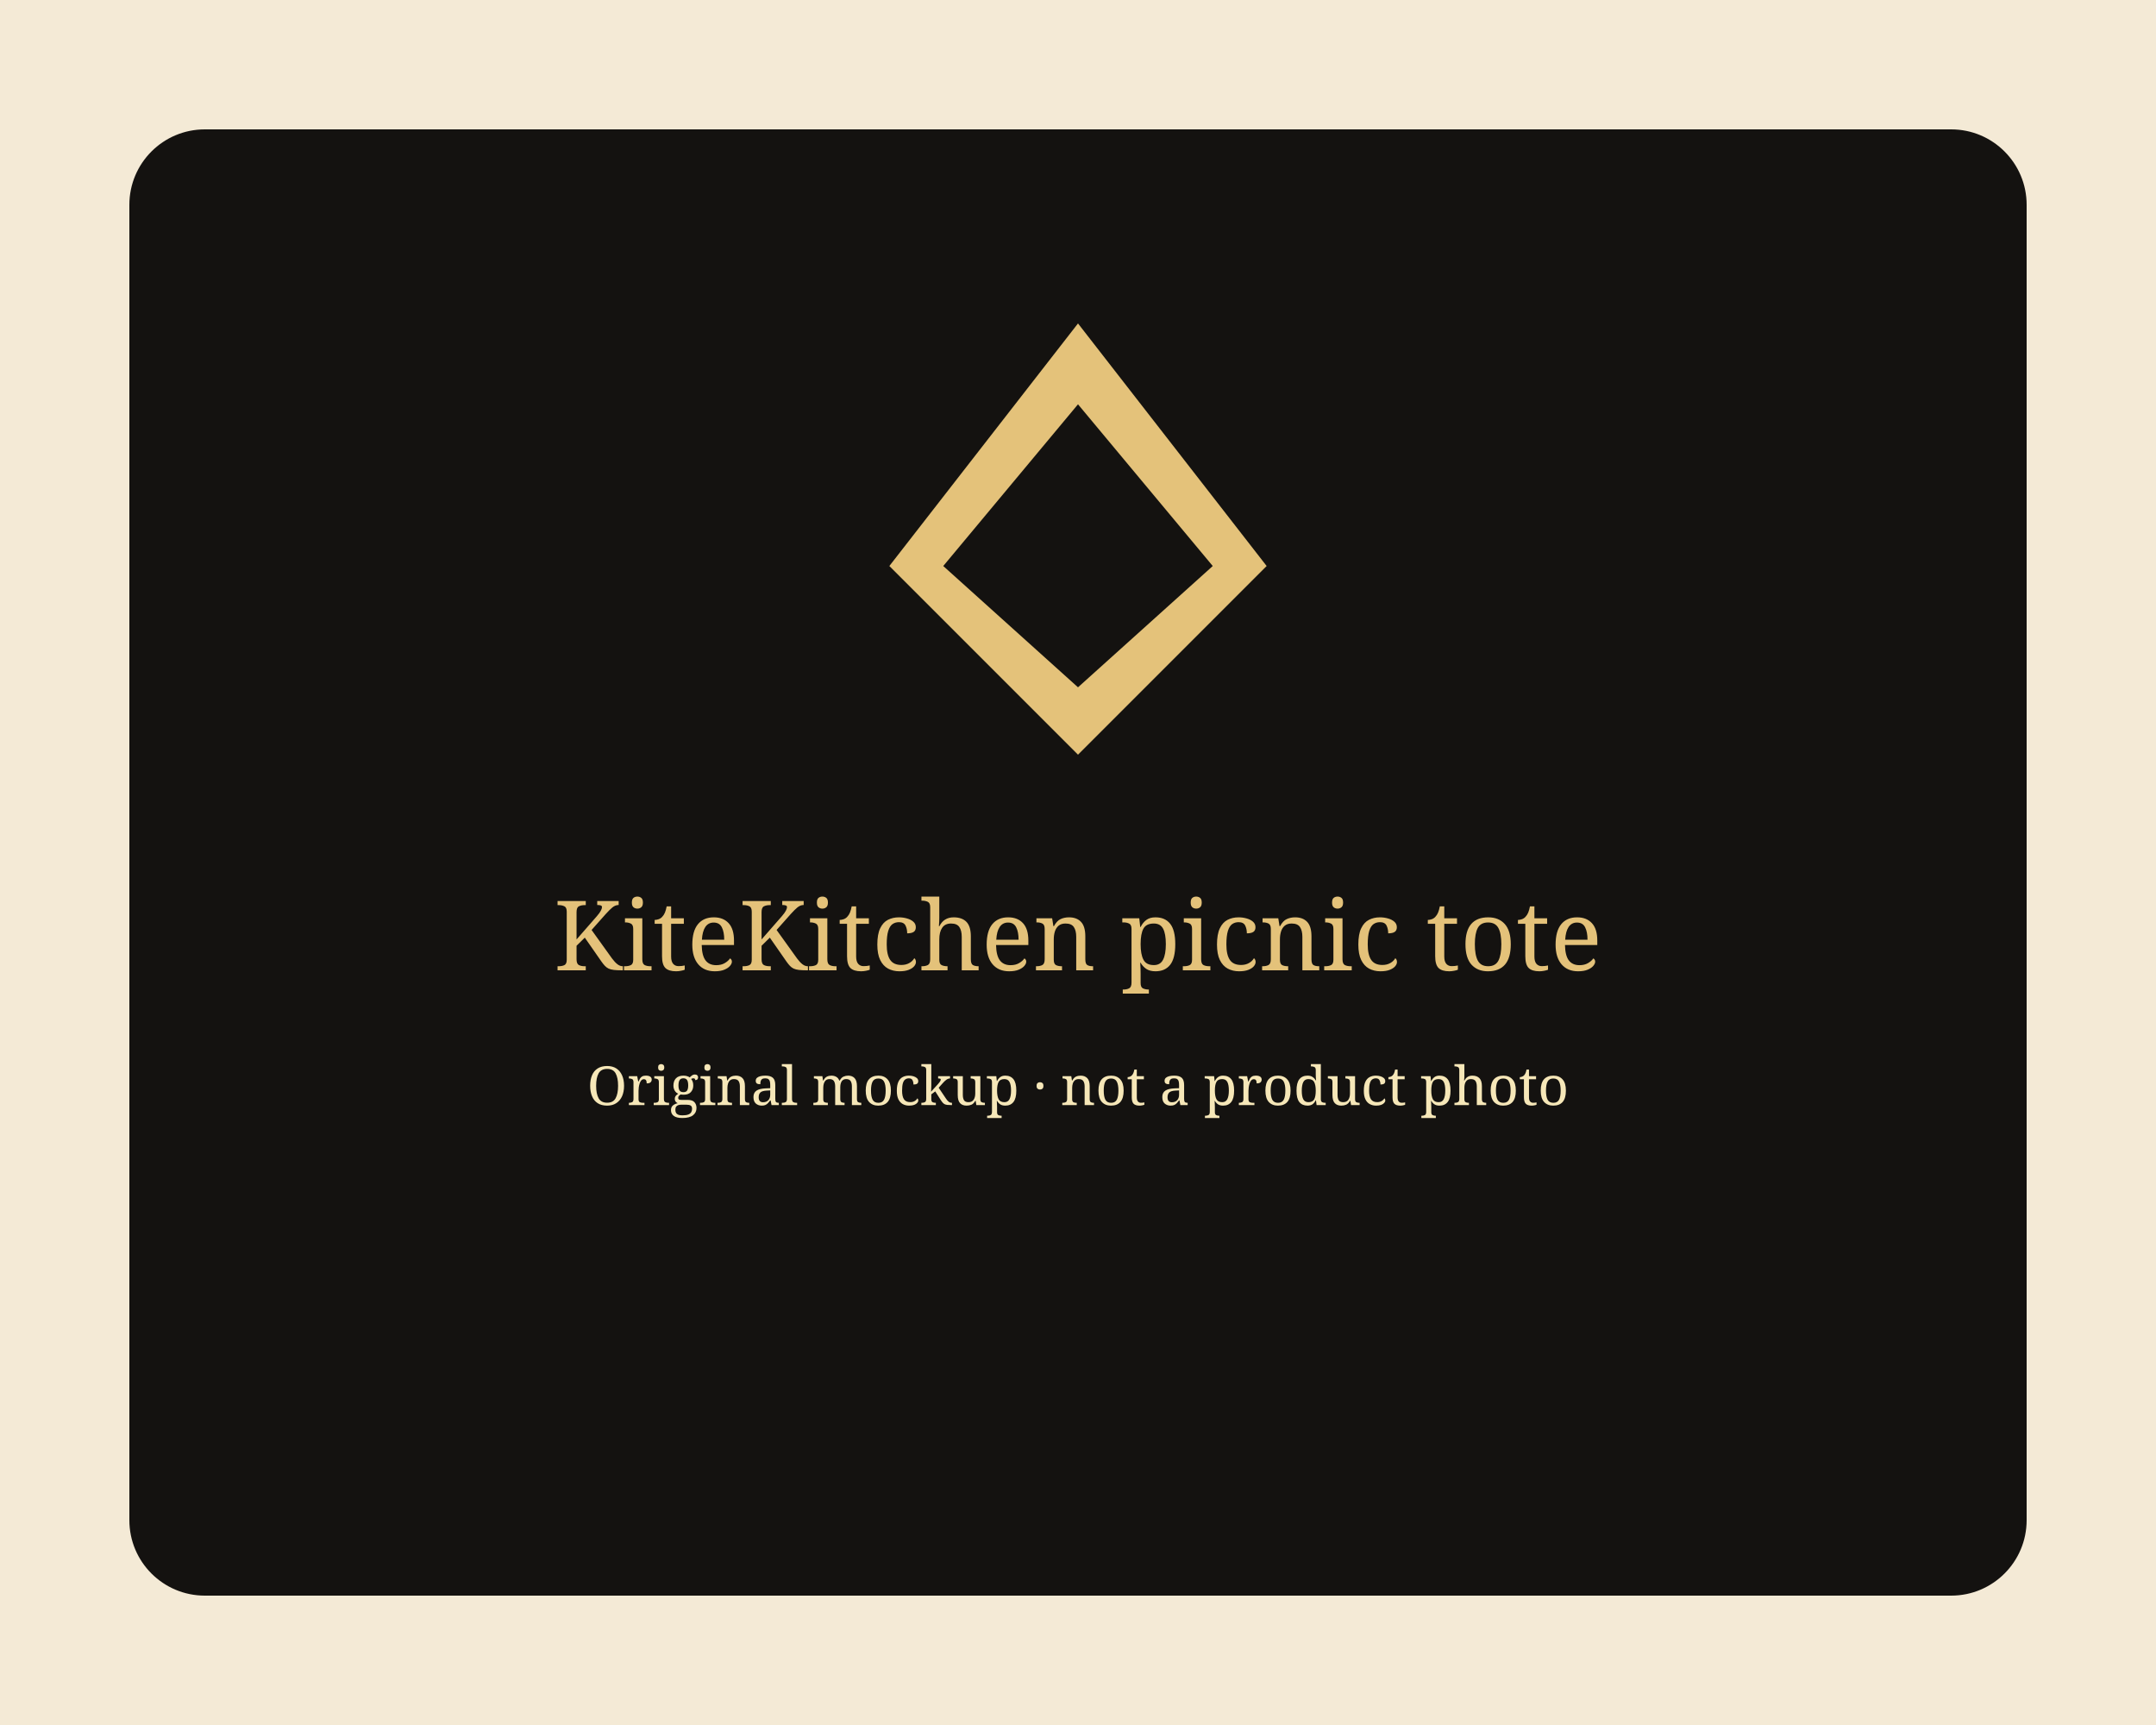
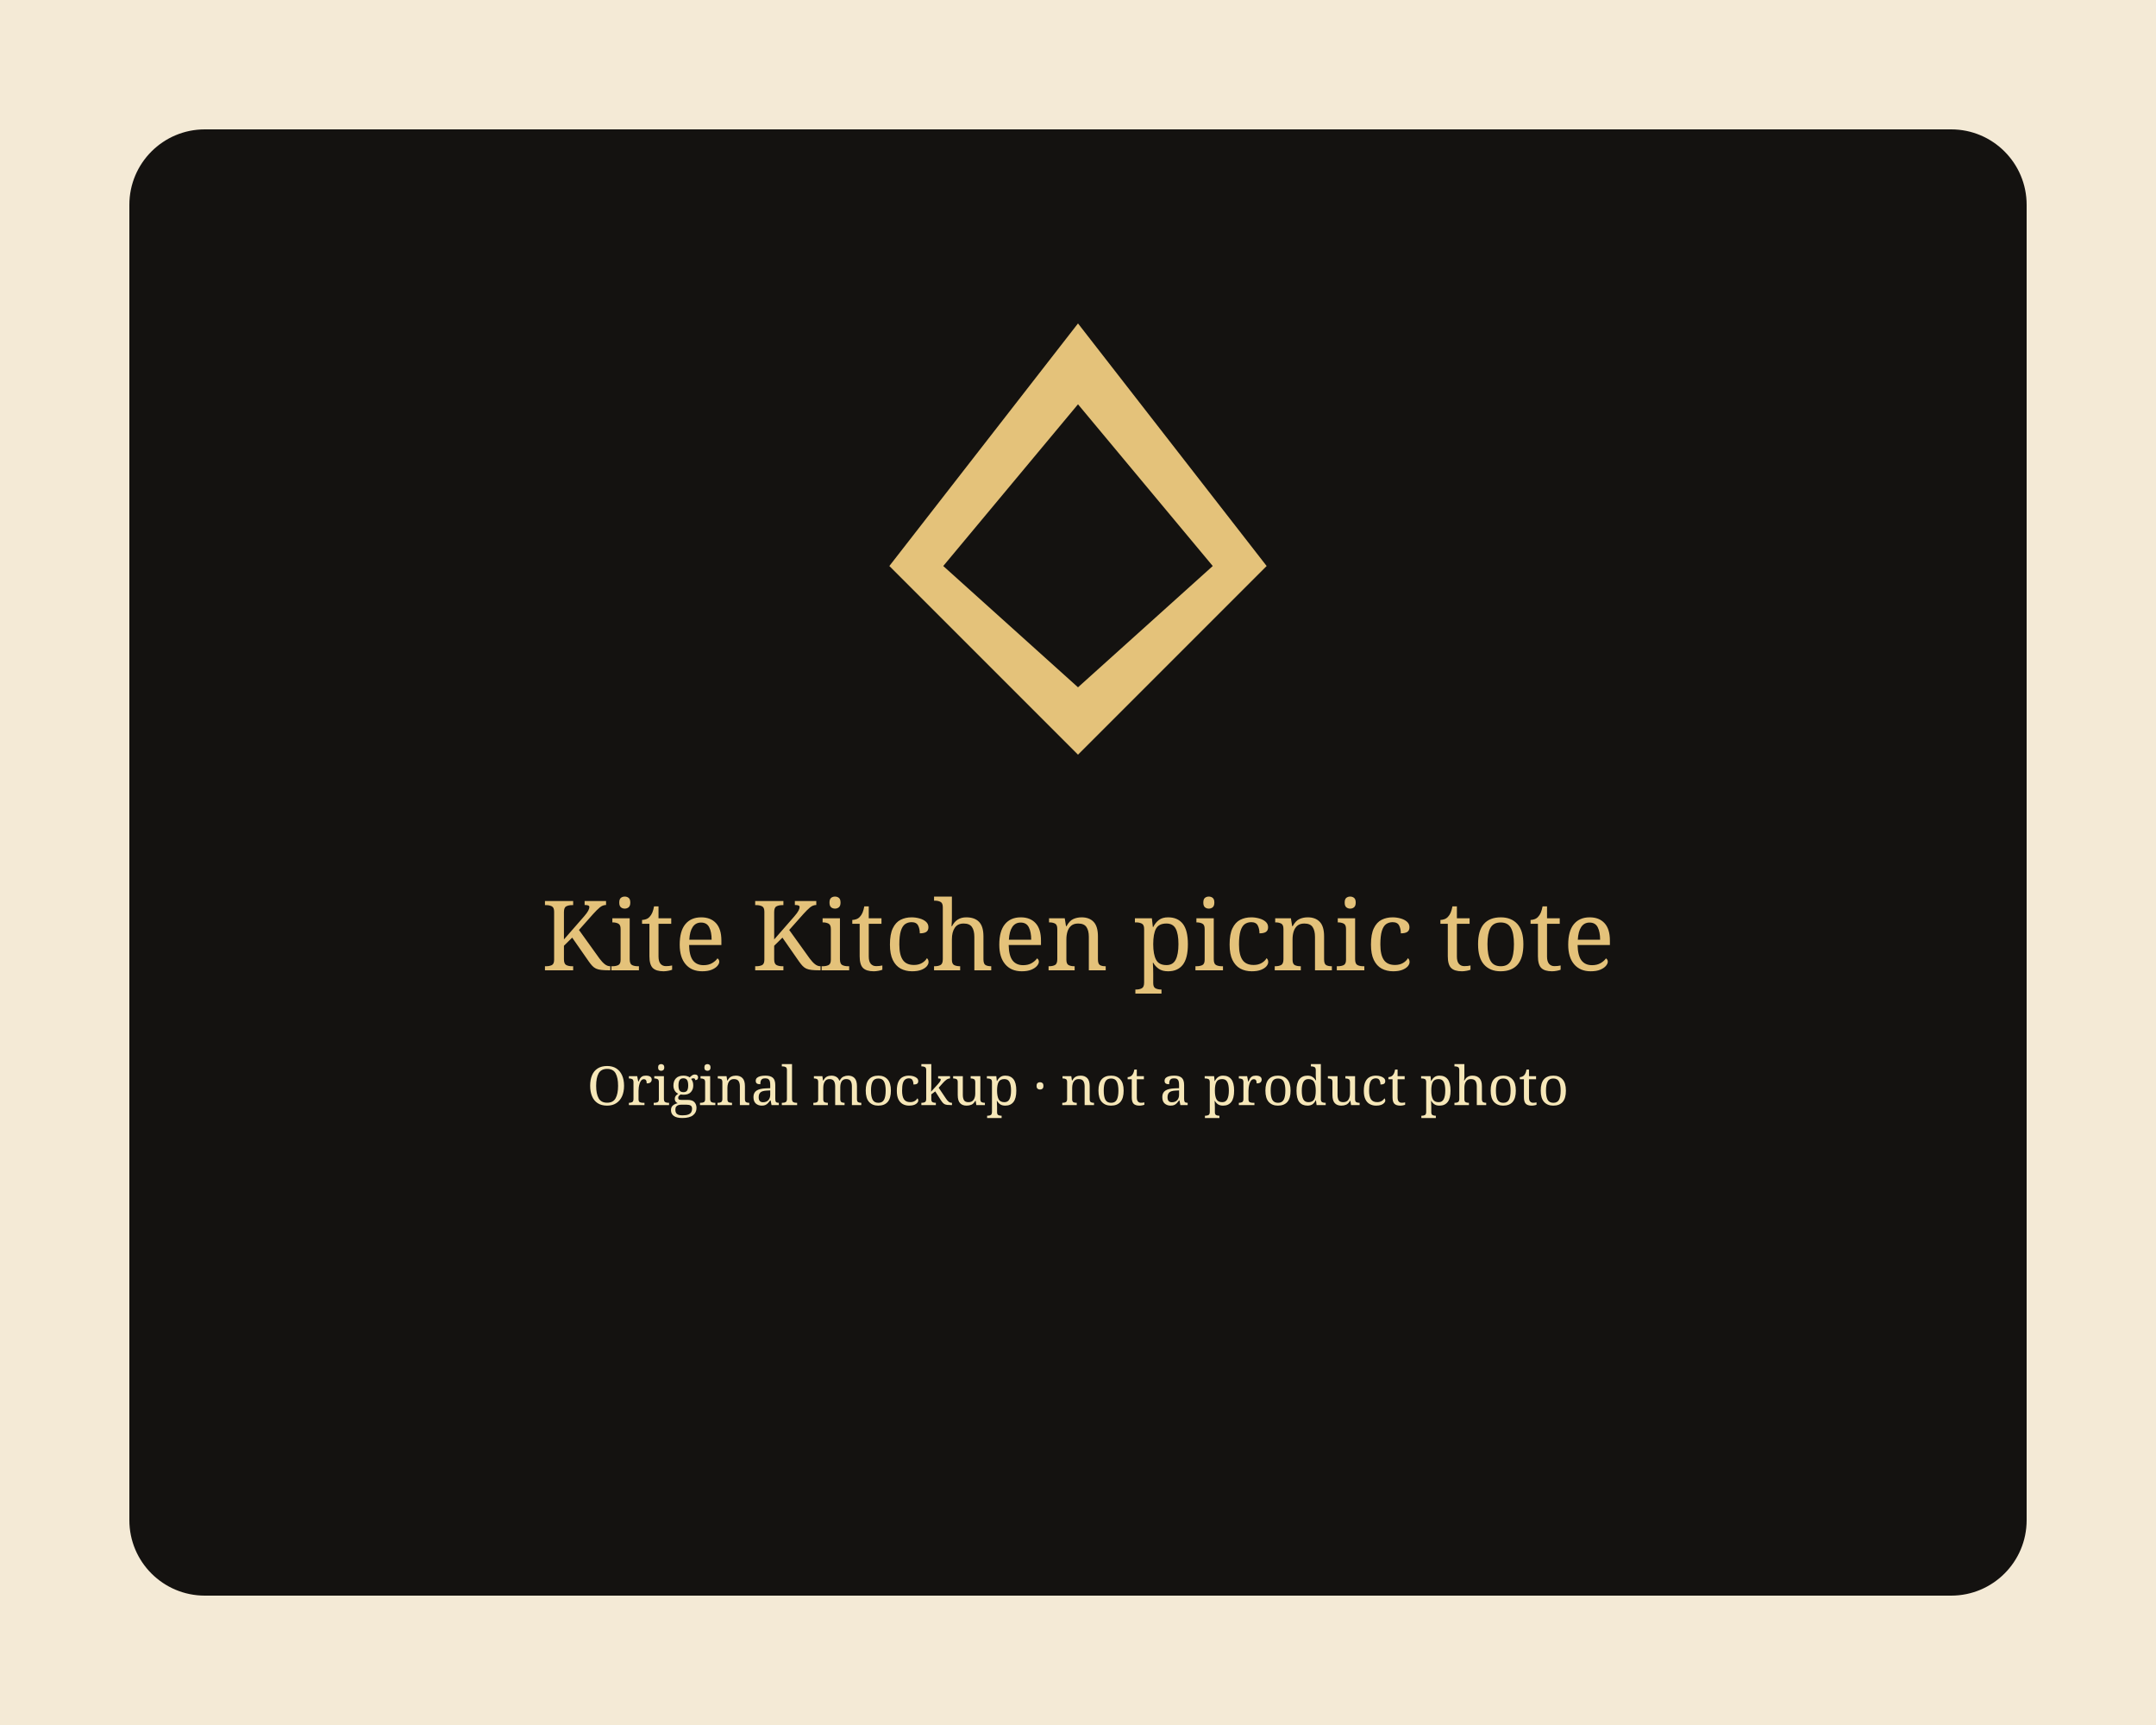
<svg xmlns="http://www.w3.org/2000/svg" viewBox="0 0 800 640" role="img">
  <rect width="800" height="640" fill="#f4ead6" />
  <rect x="48" y="48" width="704" height="544" rx="28" fill="#141210" />
  <path d="M400 120 L470 210 L400 280 L330 210 Z" fill="#e4c27a" />
  <path d="M400 150 L450 210 L400 255 L350 210 Z" fill="#141210" />
-   <text x="400" y="360" text-anchor="middle" fill="#e4c27a" font-family="Georgia, serif" font-size="36">KiteKitchen picnic tote</text>
+   <text x="400" y="360" text-anchor="middle" fill="#e4c27a" font-family="Georgia, serif" font-size="36">Kite Kitchen picnic tote</text>
  <text x="400" y="410" text-anchor="middle" fill="#f6e7b8" font-family="Georgia, serif" font-size="20">Original mockup · not a product photo</text>
</svg>
